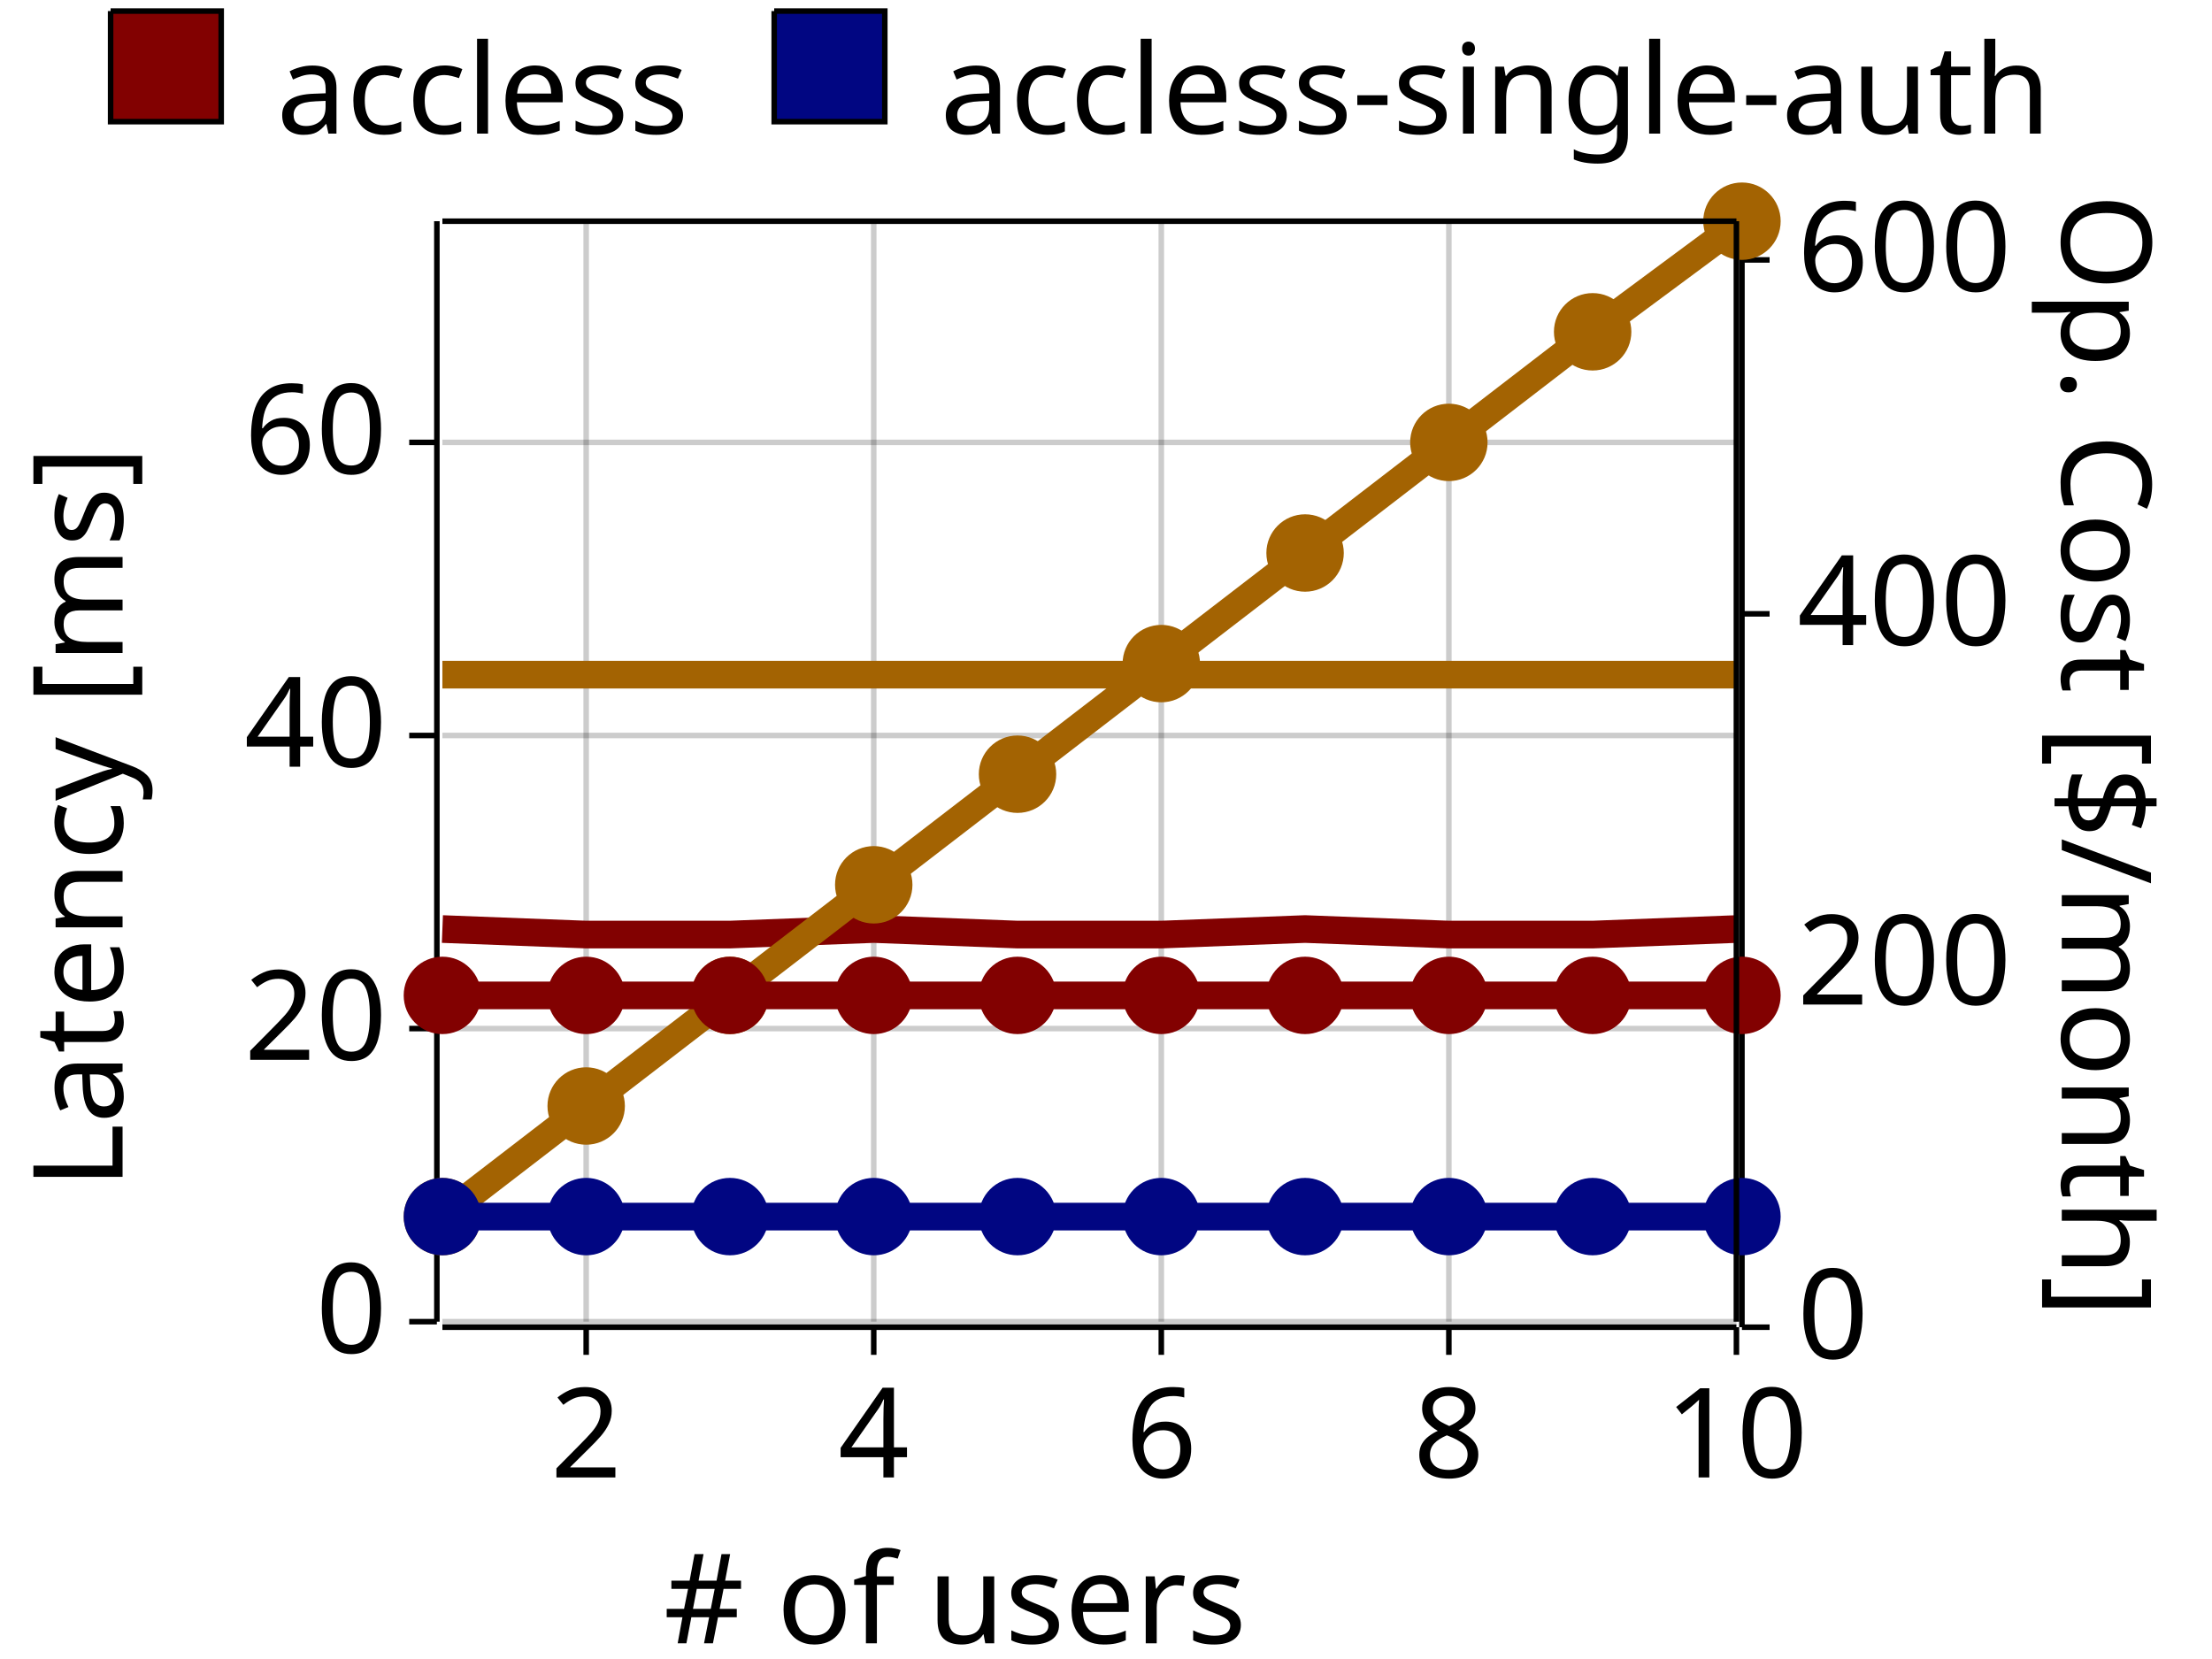
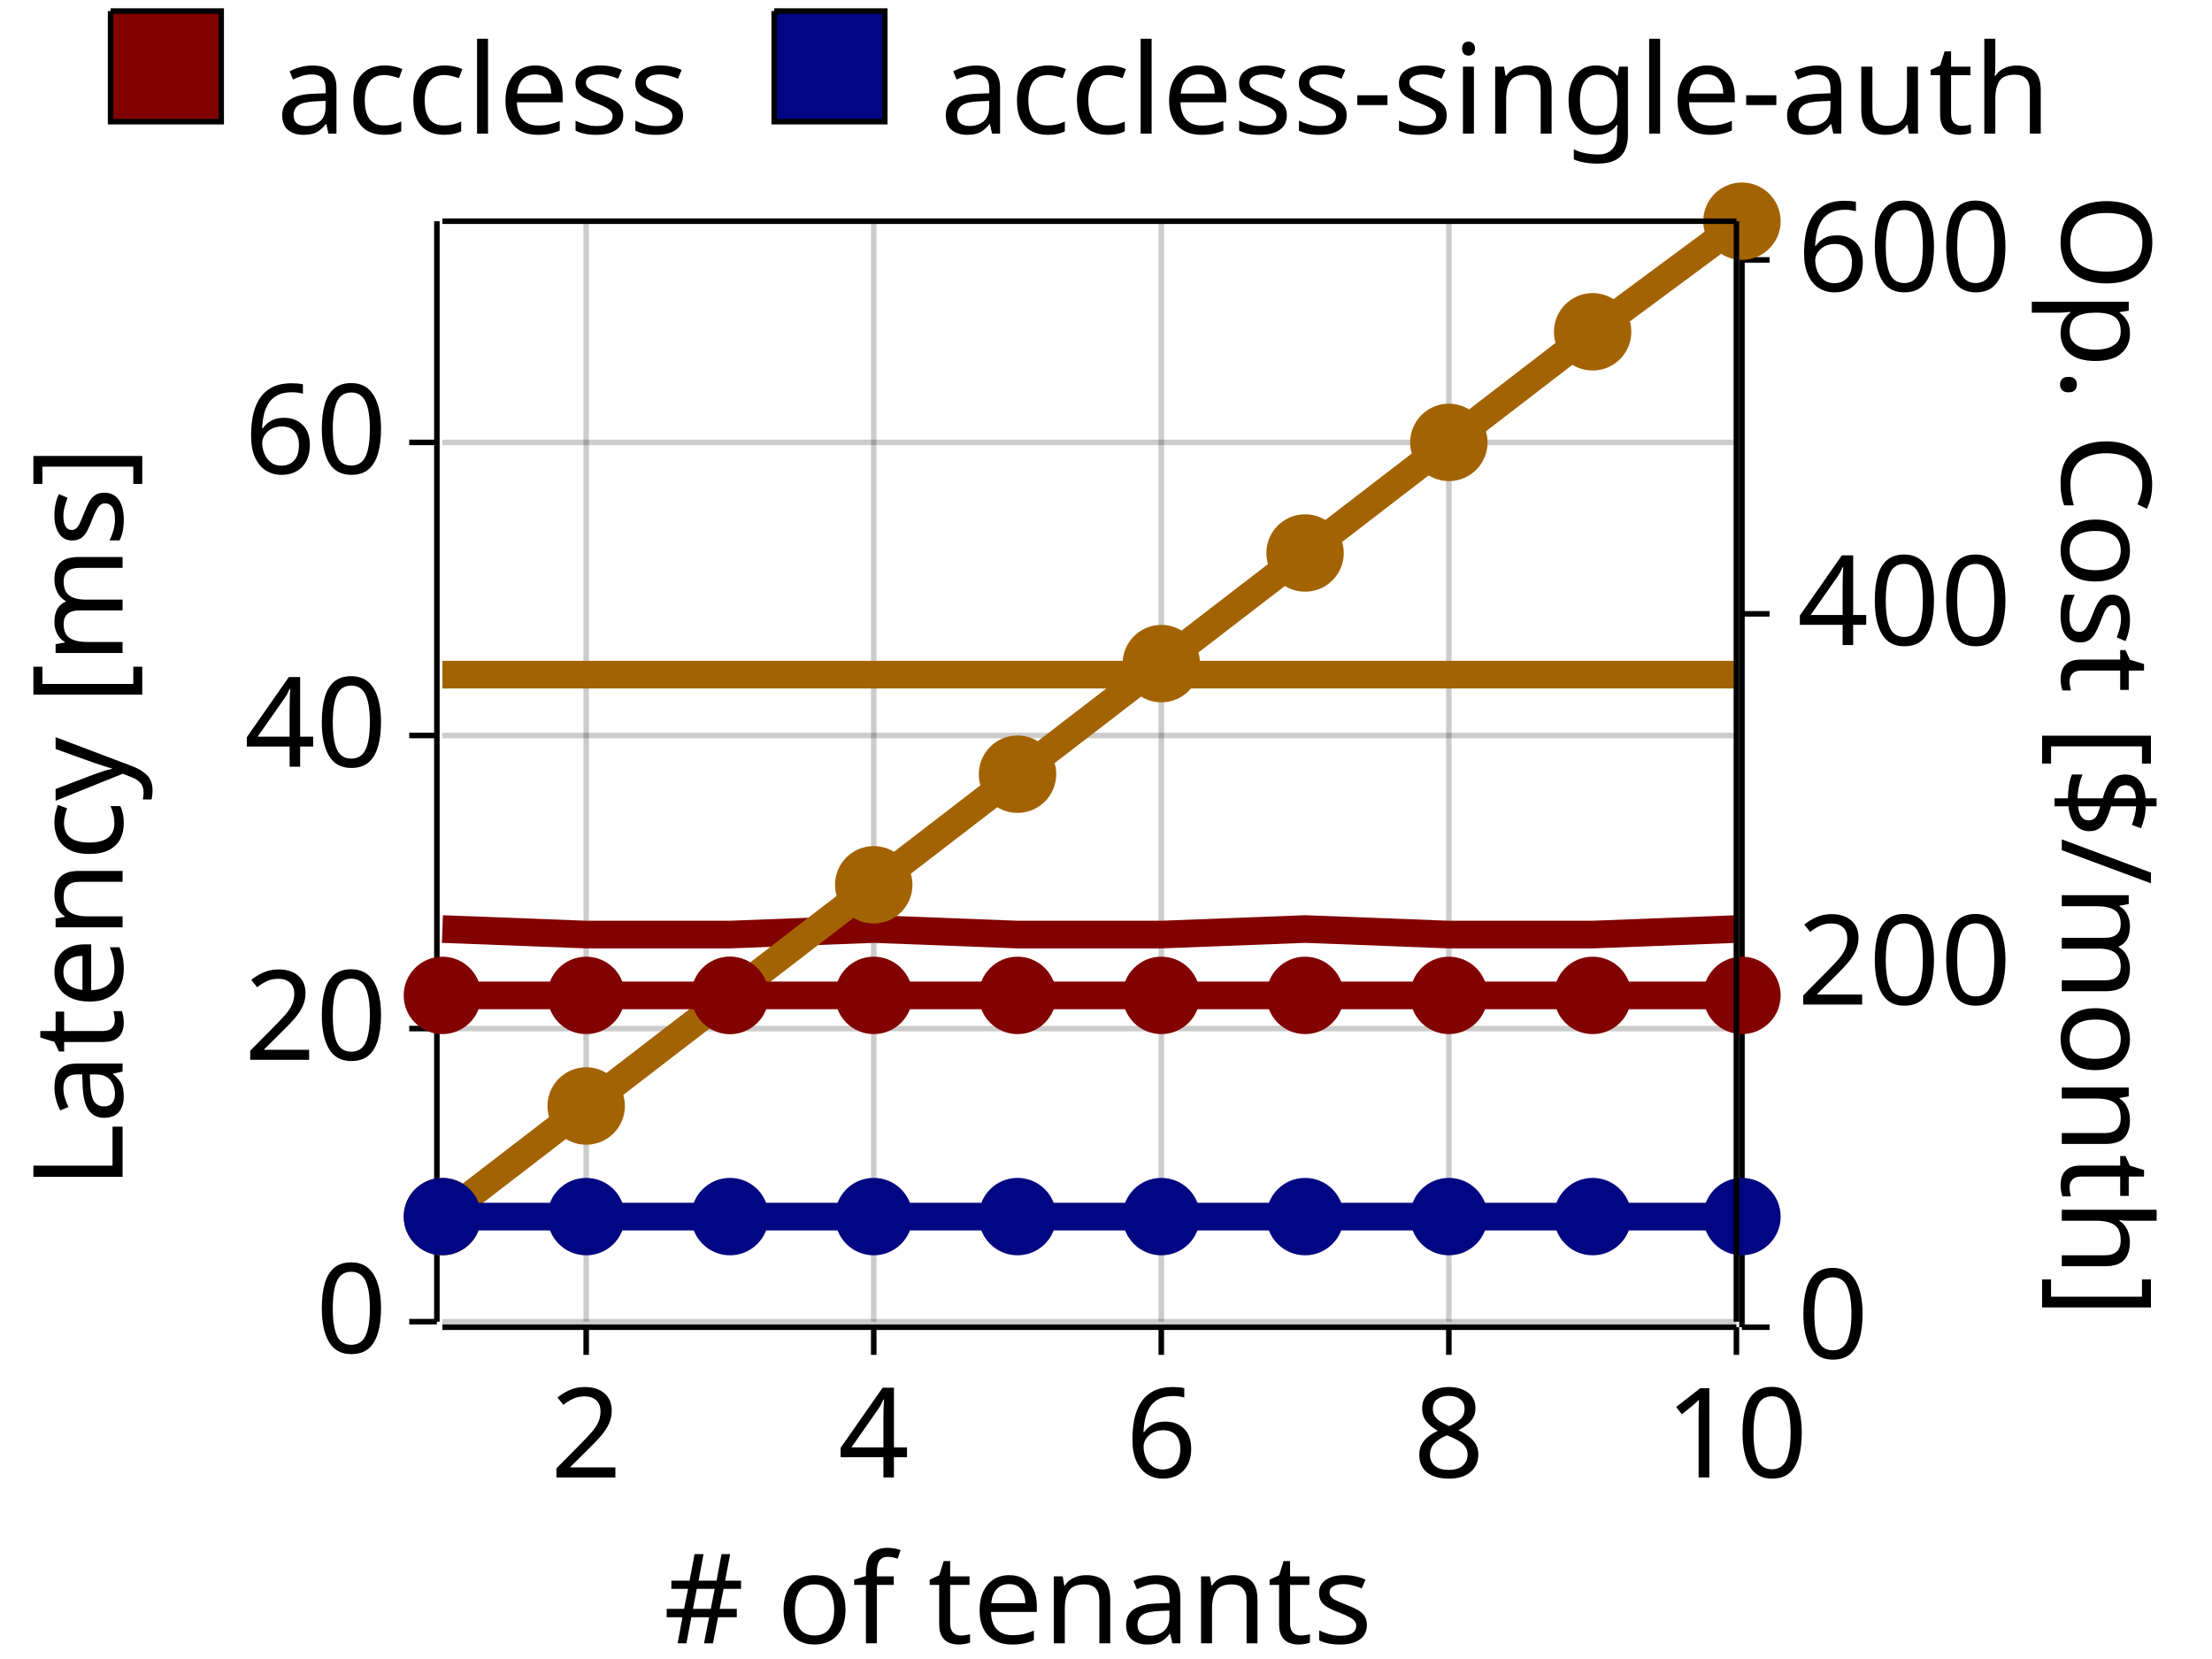
<svg xmlns="http://www.w3.org/2000/svg" width="400" height="300" viewBox="0 0 400 300">
  <rect x="0" y="0" width="400" height="300" opacity="1" fill="#FFFFFF" stroke="none" />
  <line opacity="1" stroke="#FFFFFF" stroke-width="1" x1="80" y1="239" x2="80" y2="40" />
  <line opacity="1" stroke="#FFFFFF" stroke-width="1" x1="106" y1="239" x2="106" y2="40" />
  <line opacity="1" stroke="#FFFFFF" stroke-width="1" x1="132" y1="239" x2="132" y2="40" />
  <line opacity="1" stroke="#FFFFFF" stroke-width="1" x1="158" y1="239" x2="158" y2="40" />
  <line opacity="1" stroke="#FFFFFF" stroke-width="1" x1="184" y1="239" x2="184" y2="40" />
  <line opacity="1" stroke="#FFFFFF" stroke-width="1" x1="210" y1="239" x2="210" y2="40" />
  <line opacity="1" stroke="#FFFFFF" stroke-width="1" x1="236" y1="239" x2="236" y2="40" />
  <line opacity="1" stroke="#FFFFFF" stroke-width="1" x1="262" y1="239" x2="262" y2="40" />
  <line opacity="1" stroke="#FFFFFF" stroke-width="1" x1="288" y1="239" x2="288" y2="40" />
  <line opacity="1" stroke="#FFFFFF" stroke-width="1" x1="314" y1="239" x2="314" y2="40" />
  <line opacity="1" stroke="#FFFFFF" stroke-width="1" x1="80" y1="239" x2="314" y2="239" />
  <line opacity="1" stroke="#FFFFFF" stroke-width="1" x1="80" y1="234" x2="314" y2="234" />
  <line opacity="1" stroke="#FFFFFF" stroke-width="1" x1="80" y1="229" x2="314" y2="229" />
  <line opacity="1" stroke="#FFFFFF" stroke-width="1" x1="80" y1="224" x2="314" y2="224" />
  <line opacity="1" stroke="#FFFFFF" stroke-width="1" x1="80" y1="218" x2="314" y2="218" />
  <line opacity="1" stroke="#FFFFFF" stroke-width="1" x1="80" y1="213" x2="314" y2="213" />
  <line opacity="1" stroke="#FFFFFF" stroke-width="1" x1="80" y1="208" x2="314" y2="208" />
  <line opacity="1" stroke="#FFFFFF" stroke-width="1" x1="80" y1="202" x2="314" y2="202" />
  <line opacity="1" stroke="#FFFFFF" stroke-width="1" x1="80" y1="197" x2="314" y2="197" />
  <line opacity="1" stroke="#FFFFFF" stroke-width="1" x1="80" y1="192" x2="314" y2="192" />
  <line opacity="1" stroke="#FFFFFF" stroke-width="1" x1="80" y1="186" x2="314" y2="186" />
  <line opacity="1" stroke="#FFFFFF" stroke-width="1" x1="80" y1="181" x2="314" y2="181" />
  <line opacity="1" stroke="#FFFFFF" stroke-width="1" x1="80" y1="176" x2="314" y2="176" />
  <line opacity="1" stroke="#FFFFFF" stroke-width="1" x1="80" y1="171" x2="314" y2="171" />
  <line opacity="1" stroke="#FFFFFF" stroke-width="1" x1="80" y1="165" x2="314" y2="165" />
  <line opacity="1" stroke="#FFFFFF" stroke-width="1" x1="80" y1="160" x2="314" y2="160" />
  <line opacity="1" stroke="#FFFFFF" stroke-width="1" x1="80" y1="155" x2="314" y2="155" />
  <line opacity="1" stroke="#FFFFFF" stroke-width="1" x1="80" y1="149" x2="314" y2="149" />
  <line opacity="1" stroke="#FFFFFF" stroke-width="1" x1="80" y1="144" x2="314" y2="144" />
  <line opacity="1" stroke="#FFFFFF" stroke-width="1" x1="80" y1="139" x2="314" y2="139" />
  <line opacity="1" stroke="#FFFFFF" stroke-width="1" x1="80" y1="133" x2="314" y2="133" />
  <line opacity="1" stroke="#FFFFFF" stroke-width="1" x1="80" y1="128" x2="314" y2="128" />
  <line opacity="1" stroke="#FFFFFF" stroke-width="1" x1="80" y1="123" x2="314" y2="123" />
  <line opacity="1" stroke="#FFFFFF" stroke-width="1" x1="80" y1="117" x2="314" y2="117" />
  <line opacity="1" stroke="#FFFFFF" stroke-width="1" x1="80" y1="112" x2="314" y2="112" />
  <line opacity="1" stroke="#FFFFFF" stroke-width="1" x1="80" y1="107" x2="314" y2="107" />
  <line opacity="1" stroke="#FFFFFF" stroke-width="1" x1="80" y1="102" x2="314" y2="102" />
  <line opacity="1" stroke="#FFFFFF" stroke-width="1" x1="80" y1="96" x2="314" y2="96" />
  <line opacity="1" stroke="#FFFFFF" stroke-width="1" x1="80" y1="91" x2="314" y2="91" />
  <line opacity="1" stroke="#FFFFFF" stroke-width="1" x1="80" y1="86" x2="314" y2="86" />
  <line opacity="1" stroke="#FFFFFF" stroke-width="1" x1="80" y1="80" x2="314" y2="80" />
  <line opacity="1" stroke="#FFFFFF" stroke-width="1" x1="80" y1="75" x2="314" y2="75" />
  <line opacity="1" stroke="#FFFFFF" stroke-width="1" x1="80" y1="70" x2="314" y2="70" />
  <line opacity="1" stroke="#FFFFFF" stroke-width="1" x1="80" y1="64" x2="314" y2="64" />
  <line opacity="1" stroke="#FFFFFF" stroke-width="1" x1="80" y1="59" x2="314" y2="59" />
  <line opacity="1" stroke="#FFFFFF" stroke-width="1" x1="80" y1="54" x2="314" y2="54" />
  <line opacity="1" stroke="#FFFFFF" stroke-width="1" x1="80" y1="48" x2="314" y2="48" />
  <line opacity="1" stroke="#FFFFFF" stroke-width="1" x1="80" y1="43" x2="314" y2="43" />
  <line opacity="0.2" stroke="#000000" stroke-width="1" x1="106" y1="239" x2="106" y2="40" />
  <line opacity="0.2" stroke="#000000" stroke-width="1" x1="158" y1="239" x2="158" y2="40" />
  <line opacity="0.2" stroke="#000000" stroke-width="1" x1="210" y1="239" x2="210" y2="40" />
  <line opacity="0.2" stroke="#000000" stroke-width="1" x1="262" y1="239" x2="262" y2="40" />
  <line opacity="0.2" stroke="#000000" stroke-width="1" x1="314" y1="239" x2="314" y2="40" />
  <line opacity="0.2" stroke="#000000" stroke-width="1" x1="80" y1="239" x2="314" y2="239" />
  <line opacity="0.2" stroke="#000000" stroke-width="1" x1="80" y1="186" x2="314" y2="186" />
  <line opacity="0.2" stroke="#000000" stroke-width="1" x1="80" y1="133" x2="314" y2="133" />
  <line opacity="0.2" stroke="#000000" stroke-width="1" x1="80" y1="80" x2="314" y2="80" />
  <polyline fill="none" opacity="1" stroke="#000000" stroke-width="1" points="79,40 79,239 " />
  <text x="70" y="239" dy="0.5ex" text-anchor="end" font-family="sans-serif" font-size="22.581" opacity="1" fill="#000000">
0
</text>
  <polyline fill="none" opacity="1" stroke="#000000" stroke-width="1" points="74,239 79,239 " />
  <text x="70" y="186" dy="0.5ex" text-anchor="end" font-family="sans-serif" font-size="22.581" opacity="1" fill="#000000">
20
</text>
  <polyline fill="none" opacity="1" stroke="#000000" stroke-width="1" points="74,186 79,186 " />
  <text x="70" y="133" dy="0.5ex" text-anchor="end" font-family="sans-serif" font-size="22.581" opacity="1" fill="#000000">
40
</text>
  <polyline fill="none" opacity="1" stroke="#000000" stroke-width="1" points="74,133 79,133 " />
  <text x="70" y="80" dy="0.5ex" text-anchor="end" font-family="sans-serif" font-size="22.581" opacity="1" fill="#000000">
60
</text>
  <polyline fill="none" opacity="1" stroke="#000000" stroke-width="1" points="74,80 79,80 " />
  <polyline fill="none" opacity="1" stroke="#000000" stroke-width="1" points="80,240 314,240 " />
  <text x="106" y="250" dy="0.76em" text-anchor="middle" font-family="sans-serif" font-size="22.581" opacity="1" fill="#000000">
2
</text>
  <polyline fill="none" opacity="1" stroke="#000000" stroke-width="1" points="106,240 106,245 " />
  <text x="158" y="250" dy="0.76em" text-anchor="middle" font-family="sans-serif" font-size="22.581" opacity="1" fill="#000000">
4
</text>
  <polyline fill="none" opacity="1" stroke="#000000" stroke-width="1" points="158,240 158,245 " />
  <text x="210" y="250" dy="0.76em" text-anchor="middle" font-family="sans-serif" font-size="22.581" opacity="1" fill="#000000">
6
</text>
  <polyline fill="none" opacity="1" stroke="#000000" stroke-width="1" points="210,240 210,245 " />
  <text x="262" y="250" dy="0.76em" text-anchor="middle" font-family="sans-serif" font-size="22.581" opacity="1" fill="#000000">
8
</text>
  <polyline fill="none" opacity="1" stroke="#000000" stroke-width="1" points="262,240 262,245 " />
  <text x="314" y="250" dy="0.76em" text-anchor="middle" font-family="sans-serif" font-size="22.581" opacity="1" fill="#000000">
10
</text>
  <polyline fill="none" opacity="1" stroke="#000000" stroke-width="1" points="314,240 314,245 " />
  <polyline fill="none" opacity="1" stroke="#000000" stroke-width="1" points="315,40 315,240 " />
  <text x="325" y="240" dy="0.5ex" text-anchor="start" font-family="sans-serif" font-size="22.581" opacity="1" fill="#000000">
0
</text>
  <polyline fill="none" opacity="1" stroke="#000000" stroke-width="1" points="315,240 320,240 " />
  <text x="325" y="176" dy="0.5ex" text-anchor="start" font-family="sans-serif" font-size="22.581" opacity="1" fill="#000000">
200
</text>
  <polyline fill="none" opacity="1" stroke="#000000" stroke-width="1" points="315,176 320,176 " />
  <text x="325" y="111" dy="0.5ex" text-anchor="start" font-family="sans-serif" font-size="22.581" opacity="1" fill="#000000">
400
</text>
  <polyline fill="none" opacity="1" stroke="#000000" stroke-width="1" points="315,111 320,111 " />
  <text x="325" y="47" dy="0.5ex" text-anchor="start" font-family="sans-serif" font-size="22.581" opacity="1" fill="#000000">
600
</text>
  <polyline fill="none" opacity="1" stroke="#000000" stroke-width="1" points="315,47 320,47 " />
  <text x="5" y="215" dy="0.76em" text-anchor="start" font-family="sans-serif" font-size="22.581" opacity="1" fill="#000000" transform="rotate(270, 5, 215)">
Latency [ms]
</text>
  <text x="120" y="280" dy="0.76em" text-anchor="start" font-family="sans-serif" font-size="22.581" opacity="1" fill="#000000">
- # of users 
+ # of tenants
</text>
  <text x="390" y="35" dy="0.76em" text-anchor="start" font-family="sans-serif" font-size="22.581" opacity="1" fill="#000000" transform="rotate(90, 390, 35)">
Op. Cost [$/month]
</text>
  <polyline fill="none" opacity="1" stroke="#A36302" stroke-width="5" points="80,122 106,122 132,122 158,122 184,122 210,122 236,122 262,122 288,122 314,122 " />
  <polyline fill="none" opacity="1" stroke="#820101" stroke-width="5" points="80,168 106,169 132,169 158,168 184,169 210,169 236,168 262,169 288,169 314,168 " />
  <polyline fill="none" opacity="1" stroke="#A36302" stroke-width="5" points="80,220 106,200 132,180 158,160 184,140 210,120 236,100 262,80 288,60 315,40 " />
  <circle cx="80" cy="220" r="7" opacity="1" fill="#A36302" stroke="none" stroke-width="1" />
  <circle cx="106" cy="200" r="7" opacity="1" fill="#A36302" stroke="none" stroke-width="1" />
  <circle cx="132" cy="180" r="7" opacity="1" fill="#A36302" stroke="none" stroke-width="1" />
  <circle cx="158" cy="160" r="7" opacity="1" fill="#A36302" stroke="none" stroke-width="1" />
  <circle cx="184" cy="140" r="7" opacity="1" fill="#A36302" stroke="none" stroke-width="1" />
  <circle cx="210" cy="120" r="7" opacity="1" fill="#A36302" stroke="none" stroke-width="1" />
  <circle cx="236" cy="100" r="7" opacity="1" fill="#A36302" stroke="none" stroke-width="1" />
  <circle cx="262" cy="80" r="7" opacity="1" fill="#A36302" stroke="none" stroke-width="1" />
  <circle cx="288" cy="60" r="7" opacity="1" fill="#A36302" stroke="none" stroke-width="1" />
  <circle cx="315" cy="40" r="7" opacity="1" fill="#A36302" stroke="none" stroke-width="1" />
  <polyline fill="none" opacity="1" stroke="#820101" stroke-width="5" points="80,180 106,180 132,180 158,180 184,180 210,180 236,180 262,180 288,180 315,180 " />
  <circle cx="80" cy="180" r="7" opacity="1" fill="#820101" stroke="none" stroke-width="1" />
  <circle cx="106" cy="180" r="7" opacity="1" fill="#820101" stroke="none" stroke-width="1" />
  <circle cx="132" cy="180" r="7" opacity="1" fill="#820101" stroke="none" stroke-width="1" />
  <circle cx="158" cy="180" r="7" opacity="1" fill="#820101" stroke="none" stroke-width="1" />
  <circle cx="184" cy="180" r="7" opacity="1" fill="#820101" stroke="none" stroke-width="1" />
  <circle cx="210" cy="180" r="7" opacity="1" fill="#820101" stroke="none" stroke-width="1" />
  <circle cx="236" cy="180" r="7" opacity="1" fill="#820101" stroke="none" stroke-width="1" />
  <circle cx="262" cy="180" r="7" opacity="1" fill="#820101" stroke="none" stroke-width="1" />
  <circle cx="288" cy="180" r="7" opacity="1" fill="#820101" stroke="none" stroke-width="1" />
  <circle cx="315" cy="180" r="7" opacity="1" fill="#820101" stroke="none" stroke-width="1" />
  <polyline fill="none" opacity="1" stroke="#010682" stroke-width="5" points="80,220 106,220 132,220 158,220 184,220 210,220 236,220 262,220 288,220 315,220 " />
  <circle cx="80" cy="220" r="7" opacity="1" fill="#010682" stroke="none" stroke-width="1" />
  <circle cx="106" cy="220" r="7" opacity="1" fill="#010682" stroke="none" stroke-width="1" />
  <circle cx="132" cy="220" r="7" opacity="1" fill="#010682" stroke="none" stroke-width="1" />
  <circle cx="158" cy="220" r="7" opacity="1" fill="#010682" stroke="none" stroke-width="1" />
  <circle cx="184" cy="220" r="7" opacity="1" fill="#010682" stroke="none" stroke-width="1" />
  <circle cx="210" cy="220" r="7" opacity="1" fill="#010682" stroke="none" stroke-width="1" />
  <circle cx="236" cy="220" r="7" opacity="1" fill="#010682" stroke="none" stroke-width="1" />
  <circle cx="262" cy="220" r="7" opacity="1" fill="#010682" stroke="none" stroke-width="1" />
  <circle cx="288" cy="220" r="7" opacity="1" fill="#010682" stroke="none" stroke-width="1" />
  <circle cx="315" cy="220" r="7" opacity="1" fill="#010682" stroke="none" stroke-width="1" />
  <polyline fill="none" opacity="1" stroke="#000000" stroke-width="1" points="80,40 314,40 " />
  <polyline fill="none" opacity="1" stroke="#000000" stroke-width="1" points="314,239 314,40 " />
  <rect x="20" y="2" width="20" height="20" opacity="1" fill="#820101" stroke="none" />
  <polyline fill="none" opacity="1" stroke="#000000" stroke-width="1" points="20,2 40,2 40,22 20,22 20,2 " />
  <text x="50" y="7" dy="0.76em" text-anchor="start" font-family="sans-serif" font-size="22.581" opacity="1" fill="#000000">
accless
</text>
  <rect x="140" y="2" width="20" height="20" opacity="1" fill="#010682" stroke="none" />
  <polyline fill="none" opacity="1" stroke="#000000" stroke-width="1" points="140,2 160,2 160,22 140,22 140,2 " />
  <text x="170" y="7" dy="0.76em" text-anchor="start" font-family="sans-serif" font-size="22.581" opacity="1" fill="#000000">
accless-single-auth
</text>
</svg>
